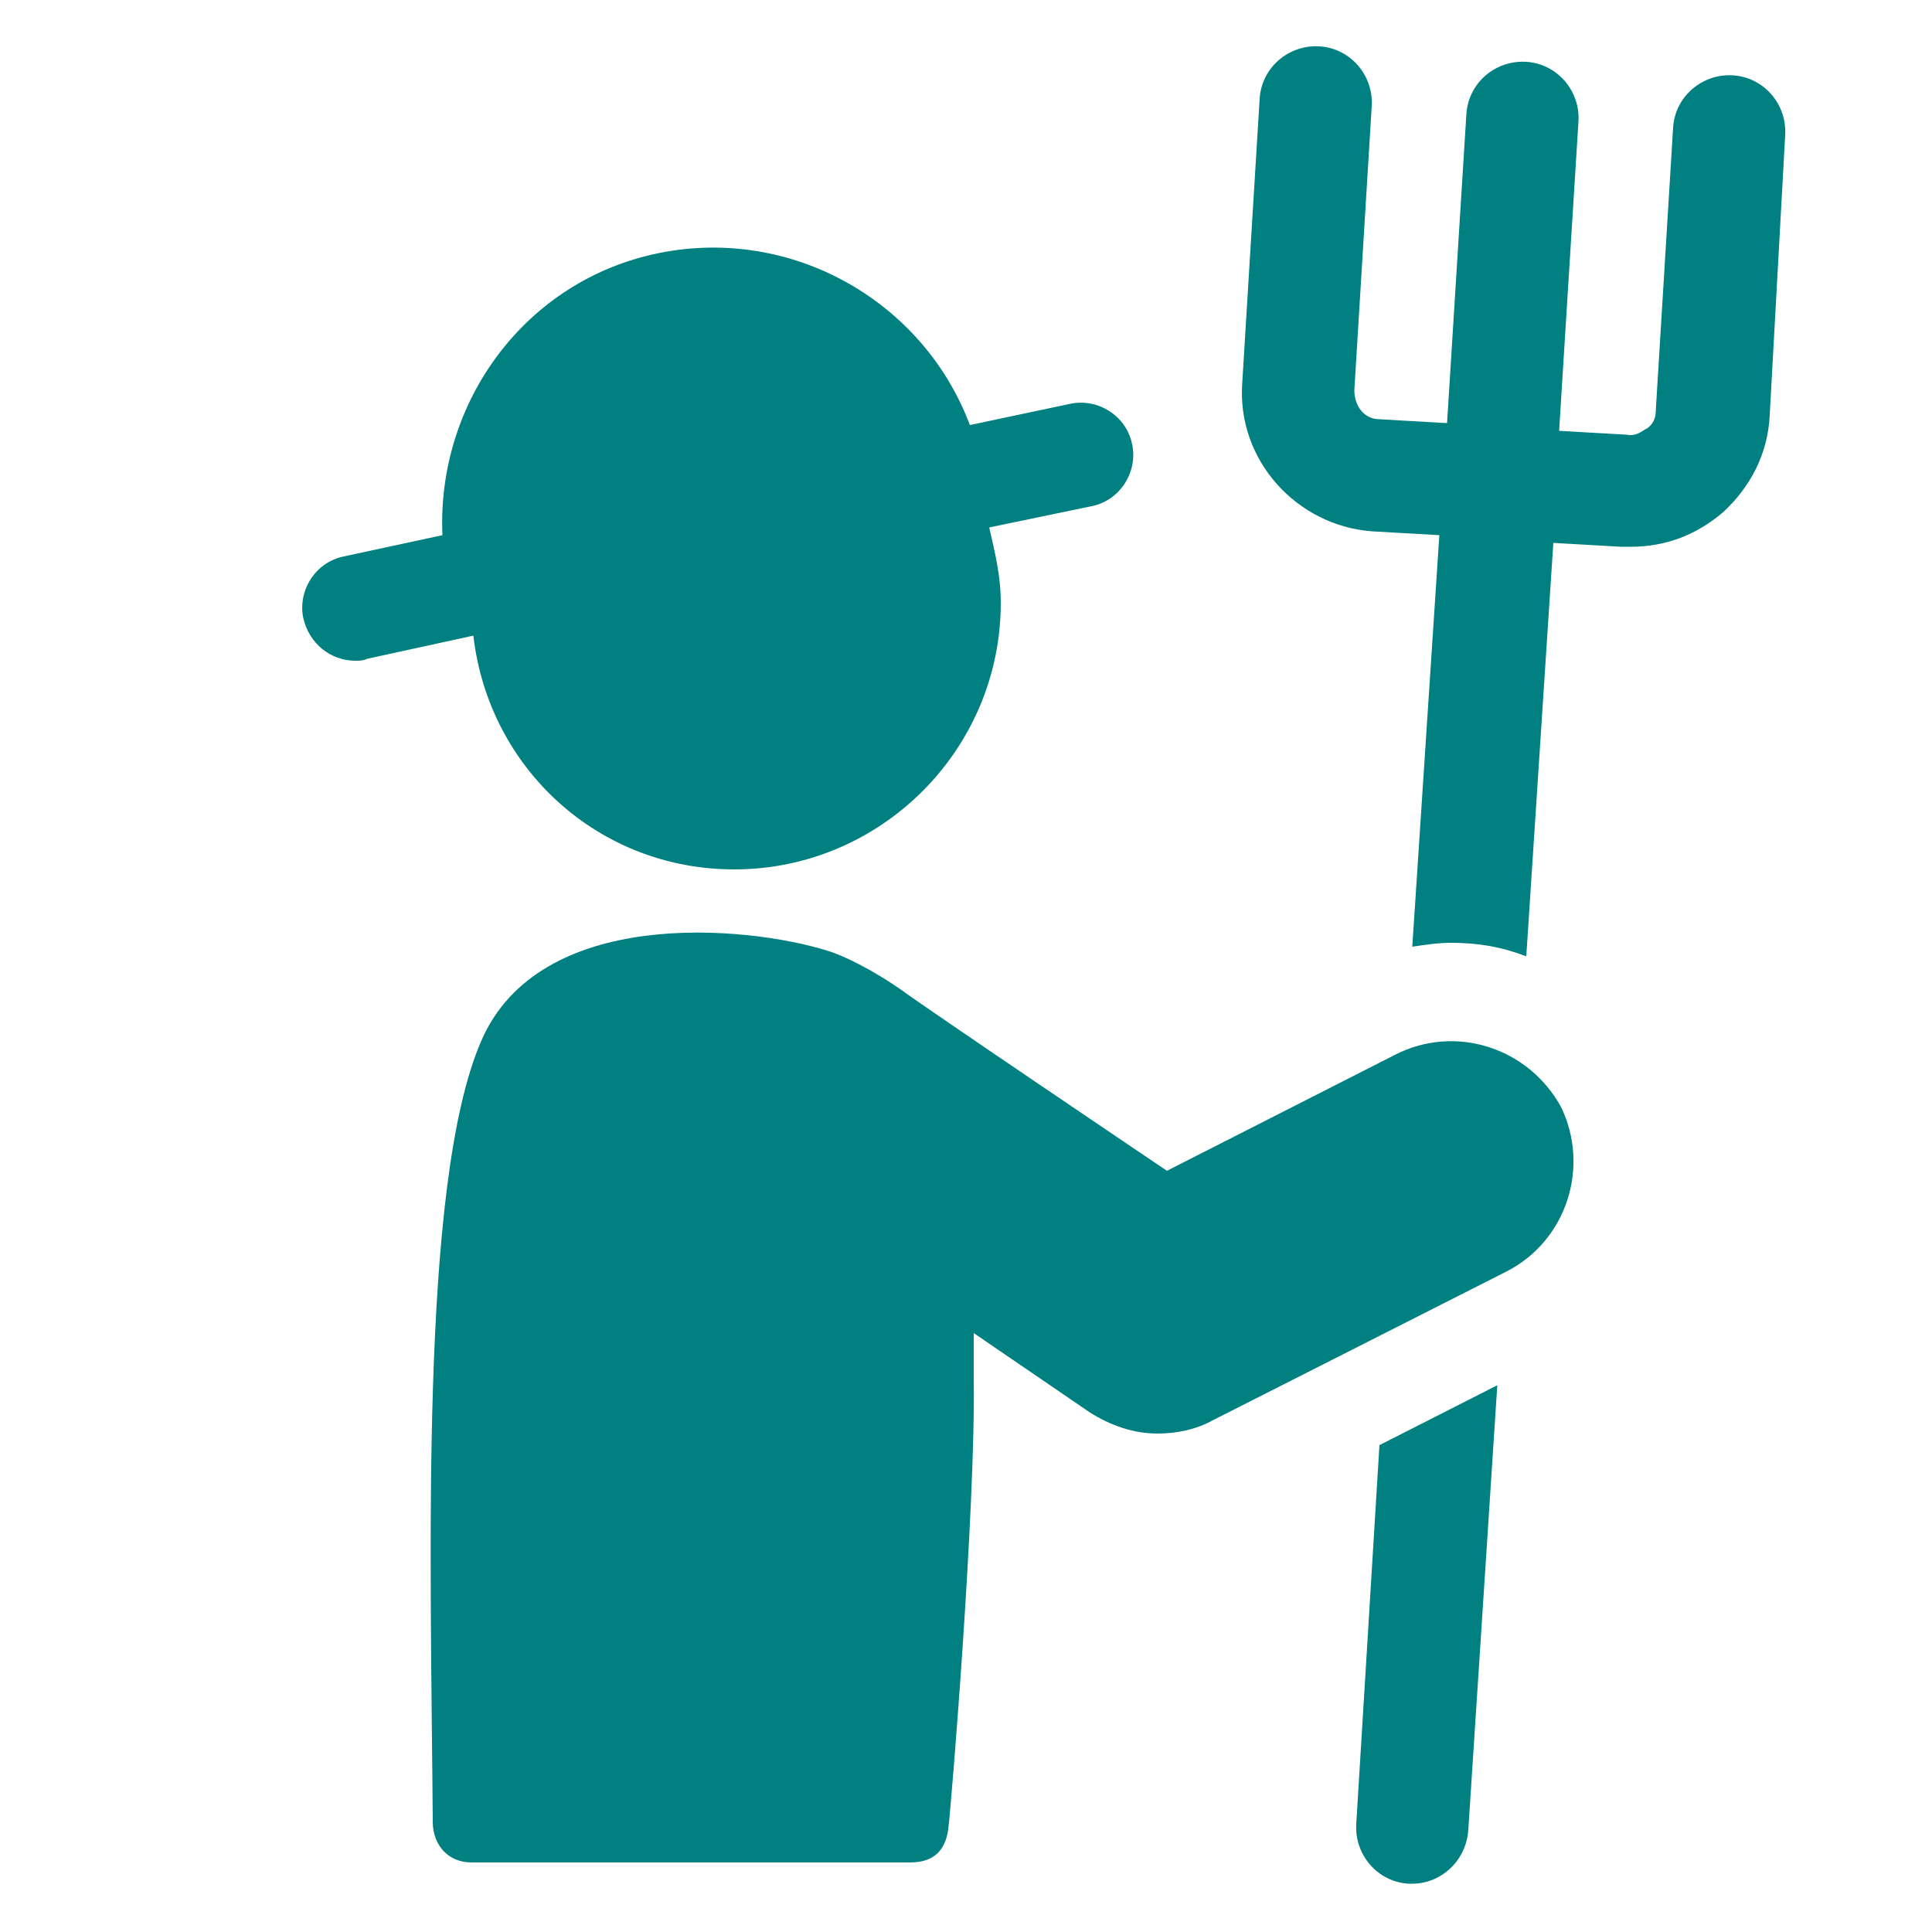
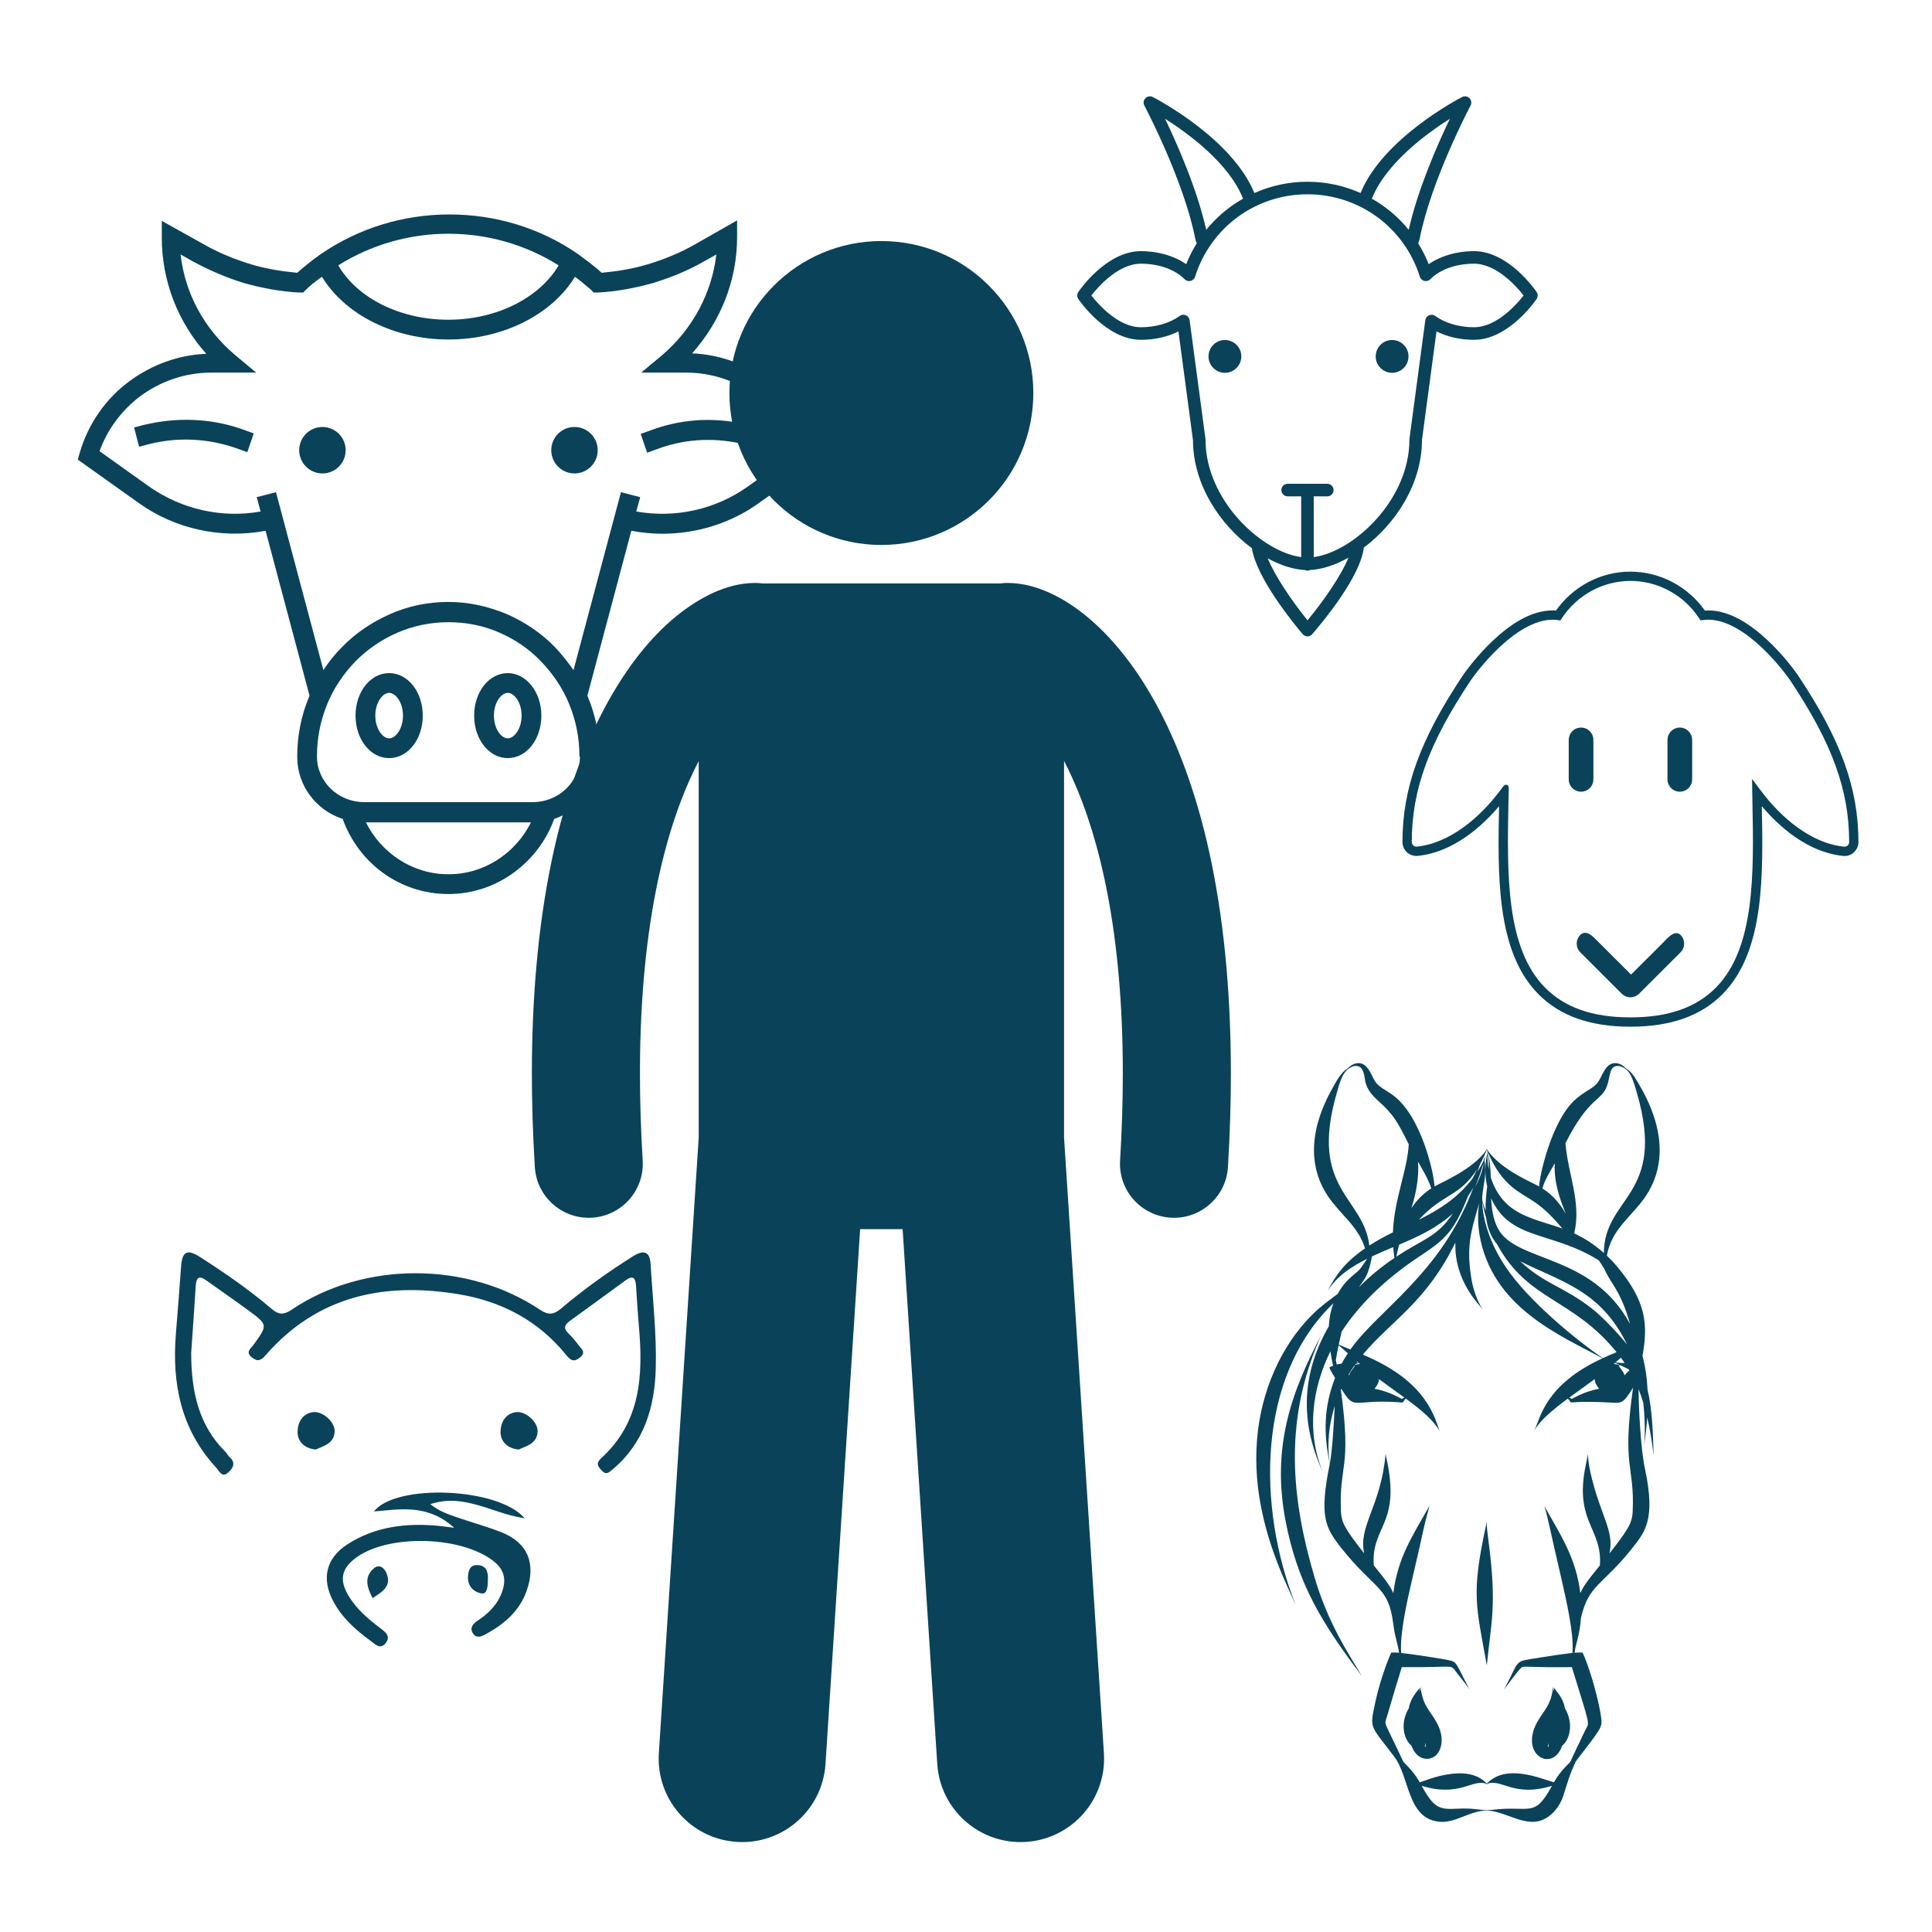
<svg xmlns="http://www.w3.org/2000/svg" height="100px" width="100px" fill="#000000" version="1.1" x="0px" y="0px" viewBox="0 0 100 100" style="enable-background:new 0 0 100 100;" xml:space="preserve" id="svg26">
  <defs id="defs30" />
  <g id="g10">
    <path d="m 5273.1,2400.1 v -2 c 0,-2.8 -5,-4 -9.7,-4 -4.7,0 -9.7,1.3 -9.7,4 v 2 c 0,1.8 0.7,3.6 2,4.9 l 5,4.9 c 0.3,0.3 0.4,0.6 0.4,1 v 6.4 c 0,0.4 0.2,0.7 0.6,0.8 l 2.9,0.9 c 0.5,0.1 1,-0.2 1,-0.8 v -7.2 c 0,-0.4 0.2,-0.7 0.4,-1 l 5.1,-5 c 1.3,-1.3 2,-3.1 2,-4.9 z m -9.7,-0.1 c -4.8,0 -7.4,-1.3 -7.5,-1.8 v 0 c 0.1,-0.5 2.7,-1.8 7.5,-1.8 4.8,0 7.3,1.3 7.5,1.8 -0.2,0.5 -2.7,1.8 -7.5,1.8 z" id="path2" />
    <path d="m 5268.4,2410.3 c -0.6,0 -1,0.4 -1,1 0,0.6 0.4,1 1,1 h 4.3 c 0.6,0 1,-0.4 1,-1 0,-0.6 -0.4,-1 -1,-1 z" id="path4" />
    <path d="m 5272.7,2413.7 h -4.3 c -0.6,0 -1,0.4 -1,1 0,0.6 0.4,1 1,1 h 4.3 c 0.6,0 1,-0.4 1,-1 0,-0.6 -0.4,-1 -1,-1 z" id="path6" />
    <path d="m 5272.7,2417 h -4.3 c -0.6,0 -1,0.4 -1,1 0,0.6 0.4,1 1,1 h 4.3 c 0.6,0 1,-0.4 1,-1 0,-0.5 -0.4,-1 -1,-1 z" id="path8" />
  </g>
-   <g id="g908" style="fill:#008080" transform="translate(4)">
-     <g id="g20" style="fill:#008080">
-       <path id="path12" d="m 66.2,94.4 c -0.1,1.6 1.1,3 2.7,3.1 0.1,0 0.2,0 0.2,0 1.5,0 2.8,-1.2 2.9,-2.8 l 1.5,-23 -6.1,3.1 z" style="fill:#008080" />
-       <path id="path14" d="M 85.7,3.9 C 84.1,3.8 82.7,5 82.6,6.6 l -0.9,14.7 c 0,0.5 -0.3,0.8 -0.5,0.9 -0.2,0.1 -0.5,0.4 -1,0.3 l -3.5,-0.2 1,-16 C 77.8,4.7 76.6,3.3 75,3.2 73.4,3.1 72,4.3 71.9,5.9 l -1,16 -3.5,-0.2 c -0.8,0 -1.3,-0.7 -1.3,-1.5 L 67,5.5 c 0.1,-1.6 -1.1,-3 -2.7,-3.1 -1.6,-0.1 -3,1.1 -3.1,2.7 l -0.9,14.7 c -0.3,4 2.8,7.4 6.7,7.7 l 3.5,0.2 -1.4,21.3 c 0.7,-0.1 1.3,-0.2 2,-0.2 1.4,0 2.6,0.2 3.9,0.7 l 1.4,-21.4 3.5,0.2 c 0.2,0 0.3,0 0.5,0 1.8,0 3.4,-0.6 4.8,-1.8 1.4,-1.3 2.3,-3 2.4,-5 L 88.4,7 C 88.5,5.4 87.3,4 85.7,3.9 Z" style="fill:#008080" />
-       <path id="path16" d="m 68.2,54.6 -11.8,6 c 0,0 -12.6,-8.5 -13.8,-9.4 -1.3,-0.9 -2.8,-1.7 -3.8,-2 -4.2,-1.3 -14.9,-2.3 -17.9,4.7 -3.2,7.4 -2.6,26.7 -2.5,40.4 0,1.2 0.8,2.1 2,2.1 2.9,0 21.4,0 22.7,0 1.4,0 1.9,-0.8 2,-1.9 0.1,-0.7 1.4,-16.3 1.3,-23.1 0,-0.7 0,-1.5 0,-2.4 l 6,4.1 c 1.1,0.7 2.3,1.1 3.5,1.1 1,0 2,-0.2 2.9,-0.7 L 74,65.8 c 3.1,-1.6 4.3,-5.4 2.8,-8.5 -1.7,-3.1 -5.5,-4.3 -8.6,-2.7 z" style="fill:#008080" />
-       <path id="path18" d="m 34,45 c 7.6,0 13.8,-6.2 13.8,-13.8 0,-1.4 -0.3,-2.6 -0.6,-3.9 l 5.3,-1.1 C 54,25.9 54.9,24.4 54.6,23 54.3,21.5 52.8,20.6 51.4,20.9 L 46.2,22 C 43.8,15.6 37,11.7 30.1,13.1 23.2,14.5 18.6,20.8 18.9,27.7 l -5.1,1.1 c -1.5,0.3 -2.4,1.8 -2.1,3.2 0.3,1.3 1.4,2.2 2.7,2.2 0.2,0 0.4,0 0.6,-0.1 l 5.5,-1.2 C 21.3,39.8 27,45 34,45 Z" style="fill:#008080" />
+   <g transform="matrix(0.2558146,0,0,0.2558146,2.746802,8.209682)" id="g16" style="fill:#0a425a;fill-opacity:1">
+     <path d="m 154.9,59.4 c -3.4,-11.4 -13.8,-19.5 -25.6,-20 5.8,-6.5 9.1,-14.8 9.1,-23.5 v -3.4 l -8.6,4.9 c -3,1.7 -6.2,3 -9.5,4 -3,0.9 -6.1,1.4 -9.3,1.7 -1.5,-1.4 -3.2,-2.6 -4.8,-3.8 -7.7,-5.3 -16.7,-8 -26,-8 -9.4,0 -18.4,2.8 -26,8 -1.6,1.1 -3.2,2.4 -4.8,3.8 -3.2,-0.3 -6.3,-0.8 -9.3,-1.7 -3.3,-1 -6.5,-2.3 -9.5,-4 L 22,12.6 V 16 c 0,8.7 3.2,17 9,23.5 C 25.4,39.7 20,41.7 15.5,45 10.6,48.6 7.1,53.7 5.4,59.5 L 5,60.9 17.5,69.8 C 24.7,74.9 34,77 43,75.3 l 8.9,33.4 c 0,0.1 -0.1,0.1 -0.1,0.2 -1.6,3.8 -2.4,7.9 -2.4,12.1 v 0.1 c 0,5.8 3.9,10.8 9.2,12.5 3.2,8.9 11.5,15.2 21.4,15.2 9.8,0 18.2,-6.4 21.4,-15.2 5.3,-1.8 9.2,-6.7 9.2,-12.5 V 121 c 0,-4.2 -0.8,-8.3 -2.4,-12.1 0,-0.1 0,-0.1 -0.1,-0.2 L 117,75.3 c 2.1,0.4 4.2,0.6 6.3,0.6 6.9,0 13.8,-2.1 19.5,-6.2 l 12.5,-8.9 z M 80,15.2 c 7.9,0 15.6,2.2 22.3,6.4 -3.9,6.6 -12.6,11 -22.3,11 -9.7,0 -18.4,-4.3 -22.3,-11 6.7,-4.2 14.4,-6.4 22.3,-6.4 z m 0,129.6 c -7.3,0 -13.6,-4.3 -16.7,-10.5 h 33.4 c -3.1,6.2 -9.4,10.5 -16.7,10.5 z M 106.6,121 c 0,5.1 -4.3,9.2 -9.5,9.2 H 62.9 c -5.2,0 -9.5,-4.1 -9.5,-9.2 v -0.1 c 0,-3.7 0.7,-7.2 2.1,-10.6 1.3,-3.2 3.3,-6.1 5.7,-8.6 2.5,-2.5 5.3,-4.4 8.5,-5.8 3.3,-1.4 6.7,-2.1 10.3,-2.1 3.6,0 7.1,0.7 10.3,2.1 3.2,1.4 6,3.3 8.4,5.8 2.4,2.5 4.4,5.4 5.7,8.6 1.4,3.4 2.1,6.9 2.1,10.6 v 0.1 z m 33.9,-54.6 c -6.5,4.6 -14.6,6.4 -22.5,5 l 0.8,-2.9 -3.9,-1 -9.6,36 c -1.1,-1.6 -2.3,-3.1 -3.7,-4.6 C 98.8,96 95.5,93.8 91.9,92.2 88.1,90.6 84.1,89.7 80,89.7 c -4.1,0 -8.1,0.8 -11.9,2.5 -3.6,1.6 -6.9,3.8 -9.7,6.7 -1.4,1.4 -2.6,2.9 -3.7,4.6 l -9.6,-36 -3.9,1 0.8,2.9 C 34.2,72.8 26.1,71 19.5,66.4 L 9.4,59.2 C 11,54.8 13.8,51 17.6,48.1 21.8,45 26.8,43.3 32,43.3 h 9.1 L 36.9,39.8 C 30.6,34.5 26.7,27.3 25.8,19.4 l 2.5,1.4 c 3.3,1.8 6.8,3.3 10.4,4.4 3.6,1 7.3,1.7 11.1,1.9 h 0.8 l 0.6,-0.6 c 1,-1 2.1,-1.8 3.2,-2.6 4.7,7.7 14.6,12.7 25.6,12.7 11,0 20.9,-5 25.6,-12.7 1.1,0.8 2.1,1.7 3.2,2.6 l 0.6,0.6 h 0.8 c 3.8,-0.2 7.5,-0.9 11.1,-1.9 3.6,-1.1 7.1,-2.5 10.4,-4.4 l 2.5,-1.4 c -0.9,7.8 -4.8,15.1 -11,20.4 l -4.2,3.5 h 9.1 c 10.1,0 19.2,6.4 22.6,15.8 z" id="path2-0" style="fill:#0a425a;fill-opacity:1" />
+     <path d="m 121.4,54.8 -2.5,0.9 1.3,3.8 2.5,-0.9 c 5.6,-2 11.7,-2.2 17.5,-0.7 l 1.9,0.5 1,-3.9 -1.9,-0.5 c -6.6,-1.7 -13.4,-1.5 -19.8,0.8 z" id="path4-9" style="fill:#0a425a;fill-opacity:1" />
+     <path d="m 18.3,53.9 -1.9,0.5 1,3.9 1.9,-0.5 c 5.8,-1.5 11.9,-1.2 17.5,0.7 l 2.5,0.9 1.3,-3.8 -2.5,-0.9 C 31.8,52.5 24.9,52.3 18.3,53.9 Z" id="path6-6" style="fill:#0a425a;fill-opacity:1" />
+     <path d="m 68,104.1 c -3.8,0 -6.8,3.8 -6.8,8.6 0,4.8 3,8.6 6.8,8.6 3.8,0 6.8,-3.8 6.8,-8.6 0,-4.8 -3,-8.6 -6.8,-8.6 z m 0,13.2 c -1.3,0 -2.8,-1.9 -2.8,-4.6 0,-2.7 1.5,-4.6 2.8,-4.6 1.3,0 2.8,1.9 2.8,4.6 0,2.7 -1.5,4.6 -2.8,4.6 z" id="path8-3" style="fill:#0a425a;fill-opacity:1" />
+     <path d="m 92,104.1 c -3.8,0 -6.8,3.8 -6.8,8.6 0,4.8 3,8.6 6.8,8.6 3.8,0 6.8,-3.8 6.8,-8.6 0,-4.8 -3.1,-8.6 -6.8,-8.6 z m 0,13.2 c -1.3,0 -2.8,-1.9 -2.8,-4.6 0,-2.7 1.5,-4.6 2.8,-4.6 1.3,0 2.8,1.9 2.8,4.6 0,2.7 -1.5,4.6 -2.8,4.6 z" id="path10" style="fill:#0a425a;fill-opacity:1" />
+     <circle cx="54.5" cy="59" r="4.7" id="circle12" style="fill:#0a425a;fill-opacity:1" />
+     <circle cx="105.5" cy="59" r="4.7" id="circle14" style="fill:#0a425a;fill-opacity:1" />
+   </g>
+   <g transform="matrix(0.3495667,0,0,0.3495667,27.52979,12.47679)" id="g6" style="fill:#0a425a;fill-opacity:1">
+     <path d="m 82.135,55.565 c -1.8,-1.476 -3.616,-2.641 -5.509,-3.496 -1.903,-0.841 -3.862,-1.428 -6.216,-1.446 -0.355,0 -0.703,0.031 -1.046,0.076 H 34.135 c -0.344,-0.045 -0.691,-0.076 -1.047,-0.076 -2.352,0.018 -4.313,0.605 -6.215,1.446 C 20.378,55.092 14.03,61.69 8.826,73.072 3.695,84.473 0.004,100.673 0,123.251 c 0,4.375 0.139,8.989 0.438,13.859 0.257,4.245 3.779,7.513 7.977,7.514 0.164,0 0.328,-0.005 0.495,-0.015 4.411,-0.27 7.767,-4.061 7.499,-8.472 -0.278,-4.558 -0.406,-8.85 -0.406,-12.885 -0.009,-23.071 4.221,-37.691 8.701,-46.242 v 55.718 L 18.802,223.9 c -0.443,6.815 4.725,12.695 11.537,13.136 6.814,0.441 12.695,-4.721 13.137,-11.538 l 5.129,-79.19 h 6.291 l 5.129,79.19 c 0.441,6.817 6.324,11.979 13.139,11.538 6.811,-0.44 11.979,-6.32 11.537,-13.136 L 78.797,132.725 V 76.981 c 0.418,0.8 0.832,1.64 1.236,2.548 3.996,8.796 7.471,22.794 7.467,43.722 0,4.033 -0.129,8.328 -0.404,12.89 -0.268,4.411 3.092,8.203 7.502,8.468 0.165,0.01 0.329,0.015 0.492,0.015 4.197,0 7.721,-3.273 7.977,-7.518 0.293,-4.866 0.432,-9.478 0.434,-13.855 C 103.493,97.453 98.683,79.967 92.39,68.482 89.233,62.744 85.722,58.52 82.135,55.565 Z" id="path2-30" style="fill:#0a425a;fill-opacity:1" />
+     <circle cx="51.75" cy="22.5" r="22.5" id="circle4-3" style="fill:#0a425a;fill-opacity:1" />
+   </g>
+   <g transform="matrix(1.414016,0,0,1.414016,68.39986,-355.6858)" id="g830" style="fill:#0a425a;fill-opacity:1;stroke:#0a425a;stroke-opacity:1">
+     <path style="color:#000000;font-style:normal;font-variant:normal;font-weight:normal;font-stretch:normal;font-size:medium;line-height:normal;font-family:sans-serif;font-variant-ligatures:normal;font-variant-position:normal;font-variant-caps:normal;font-variant-numeric:normal;font-variant-alternates:normal;font-feature-settings:normal;text-indent:0;text-align:start;text-decoration:none;text-decoration-line:none;text-decoration-style:solid;text-decoration-color:#000000;letter-spacing:normal;word-spacing:normal;text-transform:none;writing-mode:lr-tb;direction:ltr;text-orientation:mixed;dominant-baseline:auto;baseline-shift:baseline;text-anchor:start;white-space:normal;shape-padding:0;clip-rule:nonzero;display:inline;overflow:visible;visibility:visible;opacity:1;isolation:auto;mix-blend-mode:normal;color-interpolation:sRGB;color-interpolation-filters:linearRGB;solid-color:#000000;solid-opacity:1;vector-effect:none;fill:#0a425a;fill-opacity:1;fill-rule:nonzero;stroke:#0a425a;stroke-width:0.17;stroke-linecap:butt;stroke-linejoin:miter;stroke-miterlimit:4;stroke-dasharray:none;stroke-dashoffset:0;stroke-opacity:1;color-rendering:auto;image-rendering:auto;shape-rendering:auto;text-rendering:auto;enable-background:accumulate" d="m 11.309,272.552 c -1.076,0 -2.077,0.543 -2.685,1.431 -0.054,-0.006 -0.108,-0.011 -0.164,-0.011 -0.783,0 -1.536,0.527 -2.119,1.075 -0.583,0.548 -0.996,1.122 -1.082,1.246 l -3.4e-4,6.6e-4 -6.63e-4,6.6e-4 c -1.563,2.34 -2.209,4.109 -2.209,6.07 0,0.122 0.052,0.235 0.139,0.316 l 6.63e-4,3.3e-4 3.399e-4,3.4e-4 c 0.09,0.081 0.211,0.119 0.329,0.107 1.236,-0.128 2.308,-1.016 3.072,-1.977 -3.911e-4,0.019 -9.351e-4,0.038 -0.001,0.058 -0.054,2.663 -0.123,5.439 1.4,6.994 h 3.4e-4 c 0.778,0.792 1.871,1.177 3.32,1.177 1.448,0 2.542,-0.384 3.32,-1.175 1.522,-1.556 1.454,-4.329 1.4,-6.993 v -6.6e-4 c -3.4e-4,-0.02 -6.8e-4,-0.04 -0.001,-0.06 0.764,0.961 1.836,1.85 3.071,1.978 0.122,0.015 0.242,-0.025 0.33,-0.107 l 3.39e-4,-3.4e-4 c 0.086,-0.081 0.14,-0.193 0.14,-0.316 0,-1.963 -0.645,-3.732 -2.213,-6.078 l -6.79e-4,-9.4e-4 -3.4e-4,-6.7e-4 c -0.084,-0.12 -0.497,-0.694 -1.079,-1.24 -0.583,-0.547 -1.336,-1.074 -2.119,-1.074 -0.054,0 -0.108,0.006 -0.163,0.011 -0.609,-0.886 -1.61,-1.43 -2.685,-1.43 z m 0,0.17 c 1.036,0 2.005,0.529 2.579,1.395 l 0.029,0.043 0.052,-0.006 c 0.069,-0.008 0.13,-0.013 0.189,-0.013 0.705,0 1.434,0.495 2.002,1.028 0.568,0.533 0.974,1.097 1.056,1.213 1.558,2.332 2.184,4.058 2.184,5.984 0,0.074 -0.03,0.14 -0.085,0.191 -8.2e-5,8e-5 -1.7e-4,-7e-5 -3.4e-4,0 -0.053,0.049 -0.122,0.072 -0.195,0.063 l -0.001,-3.4e-4 h -10e-4 c -1.241,-0.127 -2.36,-1.086 -3.111,-2.095 l -0.157,-0.21 0.004,0.263 c 0.001,0.1 0.004,0.197 0.005,0.296 v 3.4e-4 3.4e-4 c 0.054,2.663 0.098,5.389 -1.351,6.87 -6.1e-5,7e-5 -3.41e-4,-6e-5 -3.41e-4,0 -6.1e-5,7e-5 6.1e-5,2.7e-4 0,3.4e-4 -0.741,0.754 -1.781,1.124 -3.198,1.124 -1.419,0 -2.457,-0.371 -3.198,-1.126 -1.45,-1.48 -1.406,-4.208 -1.352,-6.871 0.002,-0.099 0.004,-0.196 0.006,-0.295 0.013,-0.297 0.019,-0.283 -0.153,-0.053 -0.752,1.008 -1.87,1.965 -3.111,2.094 h -3.4e-4 c -0.07,0.008 -0.143,-0.016 -0.196,-0.063 -0.054,-0.051 -0.085,-0.117 -0.085,-0.191 0,-1.924 0.627,-3.649 2.18,-5.974 l 0.001,-9.5e-4 c 0.082,-0.118 0.49,-0.684 1.058,-1.218 0.569,-0.534 1.297,-1.029 2.003,-1.029 0.065,0 0.126,0.004 0.188,0.013 l 0.053,0.008 0.03,-0.045 c 0.574,-0.868 1.542,-1.395 2.578,-1.395 z" id="path2-3" />
+     <path id="path4-6" d="m 9.502,280.433 c -0.2,0 -0.361,-0.161 -0.361,-0.361 v -1.446 c 0,-0.199 0.162,-0.361 0.361,-0.361 0.199,0 0.361,0.163 0.361,0.361 v 1.446 c 0,0.2 -0.163,0.361 -0.361,0.361 z" style="fill:#0a425a;fill-opacity:1;stroke:#0a425a;stroke-width:0.181;stroke-opacity:1" />
+     <path id="path6-7" d="m 13.117,280.433 c -0.199,0 -0.361,-0.161 -0.361,-0.361 v -1.446 c 0,-0.199 0.163,-0.361 0.361,-0.361 0.199,0 0.361,0.163 0.361,0.361 v 1.446 c 0,0.2 -0.163,0.361 -0.361,0.361 z" style="fill:#0a425a;fill-opacity:1;stroke:#0a425a;stroke-width:0.181;stroke-opacity:1" />
+     <path id="path8-5" d="m 11.309,287.958 c -0.093,0 -0.185,-0.035 -0.256,-0.106 l -1.514,-1.512 c -0.142,-0.14 -0.142,-0.369 -7.228e-4,-0.511 0.141,-0.141 0.324,0.048 0.464,0.189 l 1.33,1.327 1.236,-1.233 c 0.14,-0.141 0.37,-0.424 0.511,-0.283 0.141,0.141 0.141,0.37 -7.22e-4,0.511 l -1.515,1.512 c -0.069,0.07 -0.162,0.106 -0.254,0.106 z" style="fill:#0a425a;fill-opacity:1;stroke:#0a425a;stroke-width:0.181;stroke-opacity:1" />
+   </g>
+   <g transform="matrix(0.2167442,0,0,0.2167442,52.07742,3.156389)" id="g4501" style="fill:#0a425a;fill-opacity:1">
+     <g id="g8" style="fill:#0a425a;fill-opacity:1">
+       <path id="path2-1" d="m 126.676,55.16 c -0.268,-0.398 -6.676,-9.749 -14.951,-9.749 -4.107,0 -7.984,1.14 -10.807,3.118 -0.693,-1.765 -1.551,-3.427 -2.525,-5 0.16,-0.359 0.293,-0.734 0.371,-1.137 2.754,-13.979 12.049,-31.574 12.143,-31.75 0.307,-0.579 0.203,-1.291 -0.258,-1.758 -0.461,-0.467 -1.17,-0.579 -1.754,-0.28 -0.953,0.492 -18.922,9.905 -24.258,22.927 -3.898,-1.729 -8.189,-2.692 -12.678,-2.692 -4.488,0 -8.78,0.963 -12.679,2.692 C 53.944,18.51 35.977,9.097 35.022,8.604 34.437,8.305 33.729,8.417 33.268,8.884 c -0.461,0.467 -0.564,1.179 -0.257,1.758 0.093,0.176 9.389,17.771 12.142,31.75 0.079,0.402 0.212,0.777 0.371,1.137 -0.974,1.573 -1.832,3.235 -2.525,5 -2.822,-1.979 -6.698,-3.118 -10.807,-3.118 -8.274,0 -14.683,9.351 -14.951,9.749 -0.343,0.507 -0.343,1.171 0,1.678 0.269,0.398 6.677,9.749 14.951,9.749 3.28,0 6.379,-0.705 8.954,-2.014 l 3.471,25.98 c 0.04,10.755 6.555,20.229 14.064,25.797 1.115,7.173 10.052,18.071 12.133,20.526 0.283,0.334 0.697,0.527 1.135,0.53 0.004,0 0.007,0 0.01,0 0.434,0 0.846,-0.188 1.131,-0.516 2.18,-2.508 11.484,-13.582 12.336,-20.685 7.43,-5.585 13.834,-14.989 13.875,-25.653 l 3.471,-25.98 c 2.574,1.309 5.674,2.014 8.953,2.014 8.275,0 14.684,-9.351 14.951,-9.749 0.344,-0.506 0.344,-1.17 0,-1.677 z M 105.971,13.795 c -2.867,5.963 -7.656,16.769 -9.832,26.532 -2.447,-3.023 -5.436,-5.543 -8.799,-7.447 3.34,-8.408 12.965,-15.495 18.631,-19.085 z M 37.944,13.791 c 5.668,3.587 15.299,10.673 18.636,19.087 -3.364,1.904 -6.353,4.424 -8.801,7.449 -2.177,-9.766 -6.966,-20.575 -9.835,-26.536 z m 34.029,119.782 c -3.683,-4.542 -7.721,-10.463 -9.507,-14.799 3.048,1.666 6.106,2.646 8.842,2.783 0.198,0.096 0.417,0.154 0.651,0.154 0.234,0 0.453,-0.059 0.651,-0.154 2.822,-0.141 5.99,-1.178 9.135,-2.94 -1.746,4.306 -5.985,10.394 -9.772,14.956 z m 39.752,-69.986 c -3.531,0 -6.904,-0.983 -9.252,-2.699 -0.426,-0.313 -0.986,-0.375 -1.473,-0.169 -0.486,0.208 -0.828,0.657 -0.898,1.182 l -3.787,28.354 c -0.01,0.065 -0.014,0.132 -0.014,0.198 0,14.469 -13.443,26.786 -22.842,28.021 V 103.97 h 3.234 c 0.828,0 1.5,-0.672 1.5,-1.5 0,-0.828 -0.672,-1.5 -1.5,-1.5 h -9.469 c -0.828,0 -1.5,0.672 -1.5,1.5 0,0.828 0.672,1.5 1.5,1.5 h 3.234 v 14.504 C 61.06,117.239 47.616,104.921 47.616,90.453 c 0,-0.066 -0.005,-0.133 -0.014,-0.198 L 43.815,61.9 c -0.069,-0.524 -0.411,-0.974 -0.897,-1.182 -0.189,-0.08 -0.39,-0.12 -0.589,-0.12 -0.313,0 -0.624,0.098 -0.885,0.289 -2.348,1.716 -5.72,2.699 -9.252,2.699 -5.396,0 -10.178,-5.454 -11.842,-7.588 1.664,-2.134 6.445,-7.588 11.842,-7.588 4.26,0 8.158,1.385 10.428,3.705 0.368,0.377 0.912,0.532 1.421,0.41 0.514,-0.123 0.924,-0.506 1.082,-1.009 3.703,-11.771 14.487,-19.679 26.836,-19.679 12.348,0 23.133,7.908 26.836,19.679 0.158,0.503 0.568,0.886 1.082,1.009 0.51,0.12 1.051,-0.033 1.42,-0.41 2.27,-2.32 6.168,-3.705 10.428,-3.705 5.398,0 10.18,5.457 11.844,7.589 -1.658,2.135 -6.428,7.588 -11.844,7.588 z" style="fill:#0a425a;fill-opacity:1" />
+       <circle id="circle4" r="3.917" cy="70.549" cx="52.245" style="fill:#0a425a;fill-opacity:1" />
+       <circle id="circle6" r="3.917" cy="70.549" cx="92.172" style="fill:#0a425a;fill-opacity:1" />
    </g>
  </g>
+   <g id="g933" style="fill:#0a425a;fill-opacity:1" transform="matrix(0.96806,0,0,0.96806,56.04516,-226.2069)">
+     <path id="path2-8" d="m -47.672,306.016 c 0.006,2.081 0.405,3.862 1.829,5.28 0.086,0.085 0.138,0.206 0.229,0.286 0.36,0.318 0.152,0.612 -0.085,0.825 -0.329,0.297 -0.479,-0.095 -0.638,-0.267 -1.88,-2.033 -2.37,-4.488 -2.153,-7.156 0.097,-1.19 0.191,-2.381 0.275,-3.572 0.058,-0.832 0.317,-0.981 1.031,-0.522 1.316,0.844 2.604,1.733 3.795,2.748 0.388,0.332 0.65,0.355 1.102,0.051 3.849,-2.594 9.387,-2.587 13.265,0.011 0.452,0.303 0.744,0.258 1.122,-0.061 1.219,-1.03 2.513,-1.959 3.865,-2.808 0.519,-0.325 0.885,-0.283 0.926,0.418 0.11,1.865 0.327,3.735 0.277,5.596 -0.056,2.057 -0.626,3.987 -2.316,5.399 -0.225,0.188 -0.343,0.301 -0.581,0.043 -0.215,-0.232 -0.311,-0.386 -0.016,-0.655 2.113,-1.926 2.242,-4.429 2.012,-7.033 -0.062,-0.702 -0.108,-1.405 -0.149,-2.108 -0.024,-0.416 -0.101,-0.703 -0.58,-0.353 -0.99,0.723 -1.977,1.45 -2.972,2.165 -0.287,0.207 -0.336,0.399 -0.068,0.661 0.197,0.192 0.376,0.405 0.54,0.626 0.149,0.2 0.432,0.379 0.066,0.671 -0.346,0.275 -0.515,0.116 -0.735,-0.155 -1.479,-1.822 -3.439,-2.851 -5.709,-3.231 -3.979,-0.666 -7.564,0.061 -10.347,3.248 -0.249,0.285 -0.422,0.373 -0.736,0.127 -0.37,-0.29 -0.06,-0.476 0.083,-0.674 0.768,-1.065 0.777,-1.07 -0.279,-1.846 -0.74,-0.544 -1.499,-1.064 -2.245,-1.6 -0.377,-0.271 -0.537,-0.169 -0.564,0.281 -0.077,1.254 -0.169,2.506 -0.245,3.604 z" style="clip-rule:evenodd;fill:#0a425a;fill-opacity:1;fill-rule:evenodd;stroke-width:0.265" />
+     <path id="path4-8" d="m -33.608,315.359 c -1.414,-1.281 -2.87,-0.996 -4.29,-0.874 1.129,-1.488 6.632,-1.302 8.054,0.362 -0.922,-0.135 -1.698,-0.479 -2.507,-0.704 -0.791,-0.22 -1.602,-0.36 -2.534,-0.049 0.463,0.377 0.927,0.531 1.382,0.689 0.806,0.283 1.636,0.503 2.428,0.818 1.402,0.558 1.853,1.673 1.34,3.124 -0.381,1.08 -1.18,1.762 -2.141,2.296 -0.247,0.138 -0.531,0.285 -0.732,-0.02 -0.195,-0.297 0.014,-0.524 0.259,-0.684 0.605,-0.397 1.088,-0.888 1.32,-1.594 0.216,-0.661 0.064,-1.174 -0.508,-1.609 -1.724,-1.308 -5.505,-1.424 -7.263,-0.198 -0.849,0.593 -0.983,1.235 -0.431,2.124 0.428,0.689 1.035,1.206 1.674,1.687 0.281,0.211 0.583,0.449 0.266,0.817 -0.294,0.342 -0.565,0.02 -0.79,-0.144 -0.799,-0.579 -1.528,-1.233 -1.999,-2.122 -0.635,-1.197 -0.382,-2.296 0.754,-3.031 1.478,-0.957 3.132,-1.153 4.849,-0.997 0.207,0.019 0.413,0.051 0.869,0.108 z" style="clip-rule:evenodd;fill:#0a425a;fill-opacity:1;fill-rule:evenodd;stroke-width:0.265" />
+     <path id="path6-9" d="m -41.018,311.174 c -0.593,-0.059 -0.963,-0.421 -0.966,-0.932 -0.003,-0.467 0.22,-0.967 0.801,-1.065 0.516,-0.086 1.197,0.509 1.181,1.02 -0.021,0.659 -0.573,0.776 -1.016,0.977 z" style="clip-rule:evenodd;fill:#0a425a;fill-opacity:1;fill-rule:evenodd;stroke-width:0.265" />
+     <path id="path8-7" d="m -30.166,311.174 c -0.593,-0.059 -0.963,-0.421 -0.966,-0.932 -0.003,-0.467 0.22,-0.967 0.801,-1.065 0.516,-0.086 1.197,0.509 1.181,1.02 -0.021,0.659 -0.573,0.776 -1.016,0.977 z" style="clip-rule:evenodd;fill:#0a425a;fill-opacity:1;fill-rule:evenodd;stroke-width:0.265" />
+     <path id="path10-7" d="m -37.975,319.117 c -0.281,-0.563 -0.482,-1.104 0.062,-1.584 0.283,-0.25 0.545,-0.054 0.666,0.215 0.33,0.731 -0.208,1.031 -0.727,1.369 z" style="clip-rule:evenodd;fill:#0a425a;fill-opacity:1;fill-rule:evenodd;stroke-width:0.265" />
+     <path id="path12-8" d="m -31.808,318.138 c -0.004,0.299 -0.02,0.766 -0.317,0.73 -0.394,-0.047 -0.778,-0.36 -0.747,-0.895 0.019,-0.334 0.107,-0.641 0.51,-0.622 0.486,0.022 0.576,0.378 0.554,0.787 z" style="clip-rule:evenodd;fill:#0a425a;fill-opacity:1;fill-rule:evenodd;stroke-width:0.265" />
+   </g>
+   <g transform="matrix(0.1794399,0,0,0.1794399,48.99651,48.19659)" id="g12" style="fill:#0a425a;fill-opacity:1">
+     <path d="m 118.726,97.99 c -1.406,1.384 -3.857,2.78 -5.894,6.626 -1.124,0.842 -2.339,1.736 -3.628,2.745 -10.168,7.905 -16.797,20.868 -18.975,33.831 -1.301,7.601 -1.081,14.996 -0.108,21.517 0.992,6.537 2.668,12.244 4.338,16.907 2.283,6.365 4.509,10.869 6.226,14.728 -11.122,-27.978 -11.307,-65.733 10.905,-87.031 -0.83,2.209 -1.221,4.405 -1.351,6.669 -7.617,13.198 -8.579,27.15 -1.756,41.922 -4.637,-11.17 -3.193,-23.759 2.22,-34.705 0.338,2.078 0.49,2.715 0.763,4.158 -0.328,0.134 -0.663,0.274 -1.008,0.42 -0.242,0.209 1.243,2.452 1.593,3.108 -3.325,8.51 -3.312,16.02 -1.533,24.79 -3.123,15.307 -1.189,18.451 3.189,24.089 9.987,12.575 13.759,11.011 15.148,22.17 0.526,4.17 1.327,5.558 1.652,8.21 -0.665,-0.066 -0.602,-0.054 -2.264,-0.05 -0.171,0.295 -3.065,7.085 -4.616,14.448 -1.628,7.647 -1.518,6.325 5.417,15.472 4.704,6.105 3.674,18.224 13.419,18.909 4.853,0.321 9.553,-4.047 14.771,-3.136 6.283,1.052 12.313,6.51 18.177,-0.031 3.19,-3.594 2.502,-6.732 6.116,-14.336 7.11,-9.237 7.629,-9.693 7.311,-12.308 -0.859,-6.689 -4.248,-16.986 -5.427,-19.017 -1.538,-0.004 -1.552,-0.021 -2.264,0.05 0.38,-3.109 1.428,-4.661 1.834,-10.054 2.274,-9.779 6.02,-9.062 14.965,-20.326 3.541,-4.56 6.579,-8.119 3.52,-22.554 -1.248,-5.736 -1.827,-17.25 -1.883,-23.114 0.531,1.329 0.982,2.634 1.367,3.893 0.834,7.241 0.229,12.657 0.227,12.731 0.403,-3.25 0.701,-5.43 0.915,-8.441 1.346,5.796 1.833,10.942 1.844,11.017 -0.218,-7.079 -0.381,-13.231 -1.742,-18.983 -0.191,-3.737 -0.692,-6.845 -1.465,-9.822 1.622,-9.037 1.14,-15.67 -7.397,-25.846 -0.828,-0.984 -1.794,-2.012 -2.887,-3.043 1.396,-7.841 7.13,-11.109 11.292,-17.276 4.787,-7.185 6.016,-17.309 -0.894,-30.153 -0.728,-1.34 -1.421,-2.513 -2.052,-3.548 -0.702,-1.143 -1.581,-2.285 -2.756,-2.97 -0.875,-0.923 -1.846,-1.564 -3.182,-1.594 -2.733,-0.098 -3.785,3.783 -4.878,5.38 -1.329,1.999 -4.112,2.706 -7.011,5.486 -6.462,6.178 -9.959,21.485 -10.038,24.714 -2.556,-1.439 -10.509,-4.585 -14.748,-10.207 0.056,-0.363 0.083,-0.536 0.096,-0.616 -0.017,0.076 -0.055,0.24 -0.13,0.572 -0.113,-0.151 -0.202,-0.279 -0.277,-0.394 0.144,-0.333 0.174,-0.374 0.21,-0.449 -0.047,0.074 -0.279,0.444 -0.233,0.37 -0.014,-0.052 -0.024,-0.082 -0.024,-0.082 0.005,0.016 0.014,0.049 0.023,0.083 -0.004,0.006 -0.011,0.016 -0.016,0.023 -0.025,-0.04 0.092,0.146 -0.248,-0.393 0.035,0.075 0.078,0.141 0.21,0.448 -3.65,5.54 -12.951,9.441 -15.06,10.638 -0.087,-3.46 -3.732,-20.46 -12.174,-26.466 -1.947,-1.366 -3.892,-2.249 -4.875,-3.725 -0.917,-1.34 -1.555,-3.606 -3.109,-4.798 -1.168,-0.915 -3.155,-0.882 -4.951,1.012 -1.797,1.049 -3.036,3.255 -4.808,6.519 -6.922,12.866 -5.685,22.961 -0.894,30.153 3.822,5.664 8.757,8.672 10.78,15.173 -5.96,4.134 -8.426,7.686 -10.851,12.383 2.649,-4.334 6.834,-7.063 11.441,-9.379 -1.789,2.689 -1.961,2.895 -2.564,3.486 z m 11.216,-5.18 0.004,0.007 -0.004,-0.008 c 0.264,-1.198 0.555,-2.151 0.623,-2.396 5.654,-2.394 11.04,-4.918 15.509,-9.032 -4.638,6.905 -8.418,7.279 -16.348,12.516 0.07,-0.41 0.128,-0.692 0.215,-1.088 z m 25.025,-27.751 c 0.015,0.278 0.024,0.695 0.015,0.978 -0.604,1.301 -1.145,2.227 -1.919,3.414 1.408,-3.901 0.487,-1.276 1.904,-4.392 z m 1.099,-1.351 c -0.02,-0.071 -0.041,-0.145 -0.058,-0.206 0.022,0.052 0.045,0.105 0.069,0.161 -0.004,0.015 -0.007,0.029 -0.011,0.045 z m 0.034,0.342 c 0.303,1.56 0.329,3.14 0.266,4.657 -0.325,-1.603 -0.4,-3.473 -0.266,-4.657 z m 32.03,30.906 c 0.377,0.604 0.833,1.198 1.228,1.861 0.65,1.1 0.674,1.377 1.368,2.602 1.891,3.369 4.075,5.559 6.407,13.887 -11.202,-20.683 -33.149,-17.518 -38.215,-27.751 -1.315,-2.589 -1.714,-5.602 -1.844,-8.507 5.448,12.237 17.387,9.373 31.056,17.909 z m -2.139,13.794 c -8.536,-6.557 -13.264,-6.755 -20.532,-13.525 11.825,5.901 23.284,8.415 30.85,24.086 -0.919,-1.311 -6.423,-7.567 -10.319,-10.561 z m 9.615,15.849 c -0.798,-0.041 -1.891,-0.097 -2.682,-0.193 0.557,-0.479 1.078,-0.936 1.573,-1.373 0.385,0.52 0.755,1.043 1.109,1.566 z m -1.772,0.849 c 0.015,-0.012 0.031,-0.029 0.046,-0.039 -0.002,0.005 -0.014,0.018 -0.046,0.039 z m -6.91,3.762 c 0.121,1.307 0.706,2.002 1.298,2.775 -4.515,0.863 -7.33,2.72 -7.788,2.892 -0.038,-0.012 -0.077,0.051 -0.109,0.058 -0.026,-0.024 -0.055,-0.046 -0.088,-0.061 -0.032,-0.043 -0.069,-0.063 -0.117,-0.086 -0.096,-0.082 -0.431,-0.223 -0.509,-0.257 2.467,-1.798 4.704,-3.362 7.314,-5.32 z m 8.614,-1.087 c -0.118,-0.636 -0.538,-1.21 -1.656,-2.716 0,0 0.002,-0.002 0.004,-0.003 0.235,-0.185 0.397,-0.199 0.397,-0.199 -0.427,-0.096 -1.296,-0.352 -1.878,-0.357 0.131,-0.111 0.264,-0.223 0.392,-0.332 1.068,0.425 3.867,1.826 3.952,1.871 0.062,0.103 0.116,0.207 0.177,0.31 -0.143,0.086 -1.318,1.353 -1.387,1.427 z M 158.794,90.334 c 8.932,16.429 21.724,15.391 34.469,31.112 -1.208,0.497 -2.547,1.059 -3.978,1.719 -7.584,-5.179 -21.458,-16.477 -28.02,-26.295 -4.561,-6.761 -6.71,-13.983 -6.743,-18.769 0.318,1.675 0.664,3.123 1.116,4.624 0.363,2.87 1.273,5.354 3.156,7.609 z m -3.895,-23.386 c -0.286,2.4 -1.39,4.793 -2.492,6.926 0.072,-0.302 0.912,-1.893 2.492,-6.926 z M 137.172,93.298 c 7.13,-4.71 9.385,-7.241 13.28,-16.962 0.565,-0.82 1.066,-1.628 1.504,-2.409 -9.202,24.825 -27.442,35.307 -35.482,46.736 -1.059,-0.429 -2.415,-0.974 -3.357,-1.414 0.606,-2.869 0.819,-3.635 0.849,-3.765 5.832,-8.946 14.013,-16.179 23.205,-22.186 z m -24.658,31.68 c -0.086,-0.441 -0.169,-0.851 -0.249,-1.245 0.209,-1.251 0.489,-2.745 0.811,-4.28 0.795,0.643 1.787,1.535 2.659,2.312 -1.053,1.603 -1.408,2.29 -1.774,2.977 -0.469,0.073 -1.186,0.183 -1.447,0.236 z m 5.263,0.432 c 0.015,0.011 0.03,0.027 0.046,0.039 -0.032,-0.021 -0.044,-0.034 -0.046,-0.039 z m 1.475,-0.561 c -0.378,0.003 -1.151,0.167 -1.476,0.26 0.04,-0.057 0.078,-0.113 0.119,-0.17 0.324,-0.149 0.559,-0.26 0.965,-0.422 0.127,0.109 0.261,0.222 0.392,0.332 z m -1.618,0.463 c 0.089,0.053 0.078,0.051 0.141,0.096 -0.405,0.698 -1.47,1.715 -1.656,2.716 -0.06,-0.065 -0.12,-0.127 -0.18,-0.192 0.961,-1.629 1.517,-2.363 1.696,-2.621 z m 7.099,3.899 c 2.597,1.949 4.843,3.52 7.314,5.32 -0.076,0.034 -0.412,0.173 -0.509,0.257 -0.048,0.023 -0.085,0.043 -0.117,0.086 -0.034,0.015 -0.062,0.036 -0.088,0.061 -0.032,-0.007 -0.071,-0.07 -0.109,-0.058 -0.3,-0.112 -3.404,-2.054 -7.788,-2.892 0.631,-0.823 1.179,-1.487 1.298,-2.775 z m -5.999,-4.805 c -0.145,0.018 -0.318,0.035 -0.503,0.051 0.073,-0.099 0.147,-0.197 0.221,-0.296 0.095,0.082 0.186,0.162 0.283,0.245 z m -8.202,29.215 c -0.88,-5.62 -0.237,-11.358 1.416,-16.673 -0.136,3.352 -0.66,12.929 -1.416,16.673 z m 20.186,54.322 c 0.024,0.077 0.05,0.157 0.073,0.23 -0.023,-0.002 -0.046,-0.005 -0.07,-0.007 -10e-4,-0.076 -0.002,-0.143 -0.003,-0.223 z m 26.525,45.522 c -2.844,0.38 -4.63,-0.646 -9.905,-0.335 -5.164,0.28 -6.741,-0.091 -10.3,-6.603 10.96,3.394 14.735,-2.159 18.701,-0.559 -0.017,0.018 -0.162,0.157 -0.217,0.209 0,0 0.107,-0.078 0.307,-0.169 0.2,0.091 0.307,0.169 0.307,0.169 -0.054,-0.052 -0.199,-0.191 -0.217,-0.209 4.096,-1.653 7.626,3.991 18.701,0.559 -5.208,9.531 -6.145,5.556 -17.376,6.938 z m 23.693,-45.299 c -0.023,0.002 -0.046,0.005 -0.069,0.007 0.023,-0.073 0.048,-0.152 0.073,-0.229 -0.001,0.079 -0.002,0.146 -0.003,0.222 z m 16.96,-40.609 c -0.186,3.251 -1.464,5.298 -6.696,11.932 1.495,-6.643 -2.732,-10.999 -5.461,-23.25 -0.842,-3.78 -0.705,-5.385 -0.712,-5.469 -0.016,0.076 -0.934,4.474 -1.087,5.523 -2.209,14.413 5.225,16.326 4.5,26.652 -2.769,3.457 -4.528,5.503 -5.645,7.986 -1.244,-10.184 -5.686,-16.746 -10.432,-25.183 0.086,0.316 0.34,0.532 1.67,6.522 3.093,14.285 7.134,28.602 6.496,35.937 -0.655,0.061 -1.103,0.122 -1.085,0.12 -2.656,0.352 -4.473,0.577 -8.437,1.233 -7.619,1.293 -5.337,-6e-4 -10.166,9.134 0.057,-0.075 4.258,-5.837 5.066,-6.343 0.741,-0.458 2.007,0.095 14.41,-0.059 l 0.009,-0.012 c 0.01,-0.012 0.022,-0.044 0.026,-0.039 0.01,0.021 0.009,0.044 0.005,0.058 5.502,17.871 5.095,15.711 3.861,18.199 -2.245,4.607 -3.591,7.561 -4.341,9.178 -2.533,2.455 -3.632,3.991 -4.692,5.84 -4.61,-1.379 -13.898,-5.306 -19.357,0.363 -2.248,-2.334 -5.131,-3.046 -8.381,-2.938 -5.043,0.184 -8.869,1.945 -10.976,2.575 -1.359,-2.369 -2.665,-3.874 -4.692,-5.84 -5.959,-12.854 -5.559,-10.303 -4.721,-13.256 1.988,-6.86 3.027,-10.178 4.241,-14.122 -0.004,-0.014 -0.005,-0.037 0.005,-0.058 0.005,-0.005 0.016,0.028 0.026,0.039 l 0.009,0.012 c 16.541,0.205 13.501,-1.236 16.156,2.06 3.807,4.816 2.601,3.393 3.32,4.343 -3.63,-6.902 -3.573,-7.743 -5.267,-8.237 -1.716,-0.481 -11.877,-2.013 -14.421,-2.25 -0.495,-5.248 1.796,-15.364 2.961,-20.393 4.172,-17.704 2.873,-13.479 5.204,-22.066 -4.757,8.457 -9.174,14.893 -10.432,25.183 -1.165,-2.59 -3.12,-4.833 -5.645,-7.986 -0.803,-11.453 7.87,-11.647 3.698,-30.713 -0.096,-0.472 -0.189,-0.835 -0.227,-1.083 -0.045,-0.248 -0.058,-0.378 -0.058,-0.378 -1.373,15.233 -7.954,20.805 -6.173,28.72 -5.763,-7.306 -6.532,-9.058 -6.696,-11.932 -0.648,-13.96 3.174,-11.782 -0.039,-35.305 0.039,-0.087 0.076,-0.173 0.115,-0.26 4.101,6.555 2.963,2.968 16.457,3.882 1.154,0.094 0.833,0.166 1.423,-0.021 0.17,-0.248 0.086,-0.409 0.745,-1.019 3.02,2.214 6.864,5.149 8.98,8.172 0.29,0.414 0.497,0.748 0.619,0.983 0.129,0.232 0.186,0.359 0.186,0.359 0,0 -0.055,-0.127 -0.141,-0.377 -0.086,-0.26 -0.209,-0.631 -0.366,-1.106 -0.166,-0.48 -0.359,-1.079 -0.63,-1.761 -3.627,-9.458 -11.631,-14.965 -21.053,-18.963 8.249,-9.859 18.173,-14.943 26.709,-32.315 -0.425,11.277 7.286,18.299 7.86,19.245 -0.041,-0.074 -1.119,-1.619 -1.798,-3.534 -0.473,-1.166 -0.961,-2.861 -1.261,-4.219 -1.733,-9.612 -0.629,-13.909 2.03,-22.713 -0.438,3.052 -0.356,5.785 0.073,8.681 3.492,21.211 23.223,29.224 35.535,35.915 -16.761,7.744 -17.89,17.269 -19.798,21.147 0.305,-0.343 0.632,-2.805 9.785,-9.514 0.631,0.583 0.597,0.803 0.745,1.019 0.984,0.311 0.94,-0.425 11.461,0.115 3.249,0.192 3.714,0.432 6.612,-4.295 -3.307,23.422 0.516,22.26 -0.116,35.883 z M 190.503,44.604 c 0.662,-1.889 0.679,-3.894 1.511,-5.021 0.635,-0.866 1.969,-0.841 2.964,-0.396 -0.244,-0.076 -0.322,-0.087 -0.579,-0.149 2.754,0.775 3.521,3.507 4.761,7.792 8.533,29.549 -9.493,29.674 -9.57,45.993 -2.68,-2.375 -5.413,-4.162 -8.475,-5.606 -0.022,-0.06 -0.046,-0.124 -0.069,-0.185 2.126,-8.67 -1.863,-17.103 -2.536,-25.872 6.864,-13.576 10.377,-11.986 11.992,-16.554 z m -15.082,22.353 c -0.245,5.654 1.37,10.027 3.236,14.688 -1.684,-3.043 -3.793,-5.511 -6.797,-7.439 0.65,-2.407 2.208,-4.852 3.561,-7.249 z m -5.754,11.229 c 3.062,2.062 5.601,4.8 7.97,7.6 -8.714,-3.11 -17.107,-3.844 -20.672,-14.751 -0.057,-2.357 -0.227,-4.843 -0.848,-7.142 0.004,-0.035 0.008,-0.073 0.013,-0.106 4.303,9.985 9.203,11.38 13.537,14.399 z M 155.829,63.085 c 0.164,0.381 0.128,0.259 0.219,0.698 -0.791,3.193 -0.896,6.518 -0.121,9.824 -0.296,2.498 -0.525,4.548 -0.449,7.039 -1.139,-2.916 -0.984,-3.35 -0.966,-4.106 0.256,-3.382 1.334,-6.169 0.633,-10.443 0.311,-1.092 0.237,-0.84 0.451,-1.56 -0.266,0.707 -0.295,0.802 -0.502,1.26 -0.045,-0.247 -0.088,-0.5 -0.121,-0.749 0.17,-0.375 0.574,-1.302 0.857,-1.963 z m -2.8,5.561 c -1.374,2.905 -1.308,2.707 -2.001,3.554 -4.187,5.105 -8.911,8.093 -14.828,11.052 7.267,-7.814 11.663,-6.532 16.83,-14.606 z m -13.234,5.556 c -2.361,1.516 -4.209,3.428 -5.717,5.716 1.364,-4.475 2.221,-8.801 1.893,-13.426 0.312,0.557 3.154,5.238 3.824,7.71 z m -27.299,-27.373 c 0.929,-3.212 1.774,-6.957 4.761,-7.792 -0.255,0.062 -0.335,0.073 -0.579,0.149 0.995,-0.445 2.329,-0.47 2.964,0.396 1.748,2.371 -0.25,4.689 4.55,9.081 4.915,4.395 5.736,6.149 9.117,12.819 -0.423,7.599 -4.208,15.818 -4.572,25.399 -2.419,1.207 -4.603,2.373 -6.804,3.795 -1.627,-14.025 -17.443,-16.125 -9.437,-43.848 z m 10.194,46.994 c 2.104,-0.997 3.959,-1.767 6.129,-2.674 0.074,0.959 0.193,2.004 0.364,3.109 -3.948,2.659 -7.317,5.481 -10.248,8.453 1.789,-2.654 2.663,-3.176 3.755,-8.888 z" id="path2-4" style="fill:#0a425a;fill-opacity:1" />
+     <path d="m 141.434,228.409 c -0.497,-0.93 -1.029,-1.724 -1.519,-2.448 -0.491,-0.723 -0.944,-1.376 -1.323,-2.001 -0.384,-0.622 -0.68,-1.225 -0.918,-1.834 -0.467,-1.214 -0.704,-2.318 -0.825,-3.066 -0.125,-0.754 -0.117,-1.17 -0.117,-1.17 0,0 -0.036,0.413 -0.213,1.16 -0.022,0.105 -0.053,0.231 -0.081,0.349 -0.011,-0.203 -0.017,-0.393 -0.012,-0.55 0.015,-0.46 0.1,-0.694 0.1,-0.694 0,0 -0.103,0.22 -0.41,0.585 -0.346,0.499 -2.335,2.479 -2.796,5.439 -2.094,3.345 -2.129,8.208 0.795,10.824 0.939,2.7 2.846,3.817 4.6,3.745 0.874,-0.02 1.887,-0.445 2.53,-1.114 0.654,-0.65 1.005,-1.398 1.213,-2.067 0.413,-1.273 0.423,-2.66 0.175,-3.897 -0.247,-1.247 -0.701,-2.319 -1.197,-3.26 z m -3.284,6.603 c 0.006,0.011 0.002,0.007 0.018,0.023 0.036,0.039 0.051,0.051 0.075,0.082 0.012,0.015 0.009,0.013 0.017,0.023 -3.7e-4,0.004 9.3e-4,0.007 1.8e-4,0.011 -0.007,0.06 -0.118,0.118 -0.291,0.12 0.002,-0.061 0.003,-0.125 0.005,-0.181 0.004,-0.195 0.085,-0.428 0.126,-0.62 0.022,-0.102 0.063,-0.212 0.104,-0.323 -0.006,0.13 0.004,0.269 -0.011,0.394 -0.02,0.267 -0.067,0.419 -0.043,0.471 z" id="path4-4" style="fill:#0a425a;fill-opacity:1" />
+     <path d="m 155.769,170.187 c 0,0 -0.048,0.58 -0.264,1.624 -4.189,19.47 -2.791,22.638 0.319,39.985 1.216,-12.469 2.937,-17.172 0.527,-35.486 -0.716,-5.535 -0.563,-5.893 -0.582,-6.122 z" id="path6-47" style="fill:#0a425a;fill-opacity:1" />
+     <path d="m 177.541,235.002 c 2.962,-2.648 2.852,-7.546 0.796,-10.824 -0.467,-2.996 -2.254,-4.626 -3.206,-6.024 0.007,0.075 0.138,0.304 0.087,1.244 -0.321,-1.363 -0.261,-1.337 -0.294,-1.51 0,0 0.007,0.417 -0.117,1.17 -0.755,4.665 -2.775,5.957 -4.585,9.349 -4.904,9.296 4.616,14.369 7.32,6.594 z m -3.854,0.268 c -0.173,-0.002 -0.284,-0.06 -0.291,-0.12 -7.5e-4,-0.004 5.5e-4,-0.007 1.8e-4,-0.011 0.185,-0.255 0.105,0.121 0.055,-0.993 0.042,0.11 0.224,0.728 0.236,1.124 z" id="path8-6" style="fill:#0a425a;fill-opacity:1" />
+     <path d="m 106.624,119.907 c 0.997,-2.468 1.669,-3.783 1.669,-3.783 -9.208,17.303 -14.46,33.044 -10.558,53.809 3.519,18.394 10.414,29.455 22.042,44.934 -3.902,-6.538 -9.928,-15.551 -13.724,-28.748 -6.748,-22.915 -8.348,-43.996 0.57,-66.213 z" id="path10-3" style="fill:#0a425a;fill-opacity:1" />
+   </g>
</svg>
